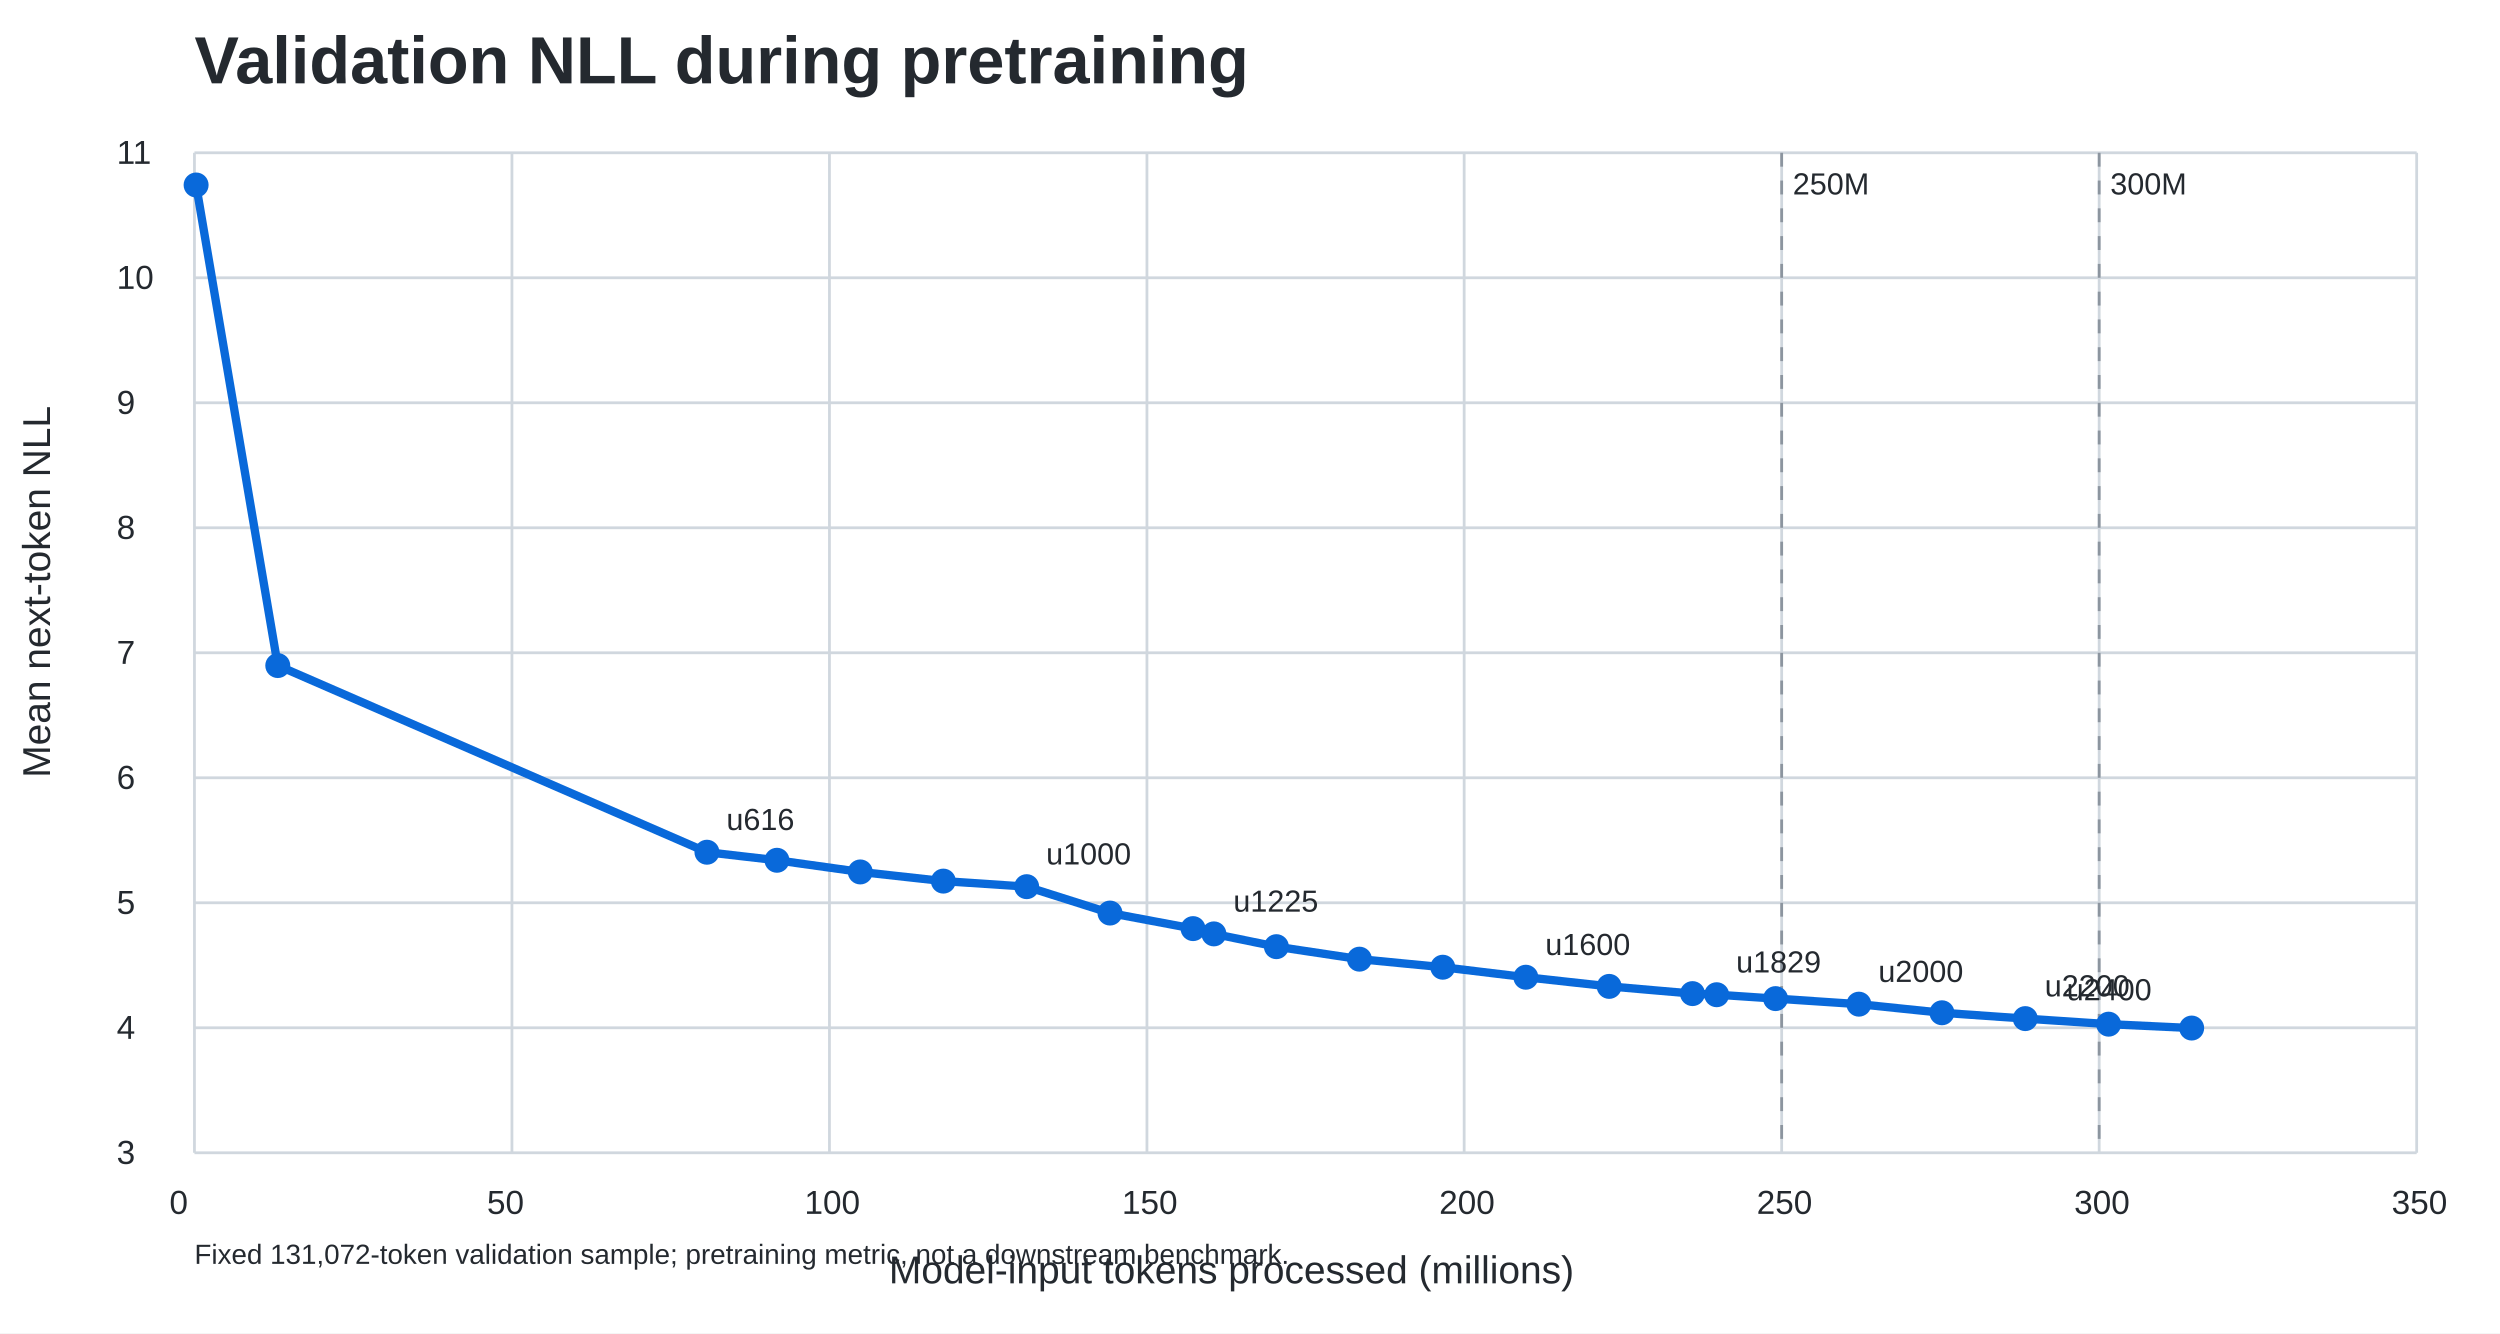
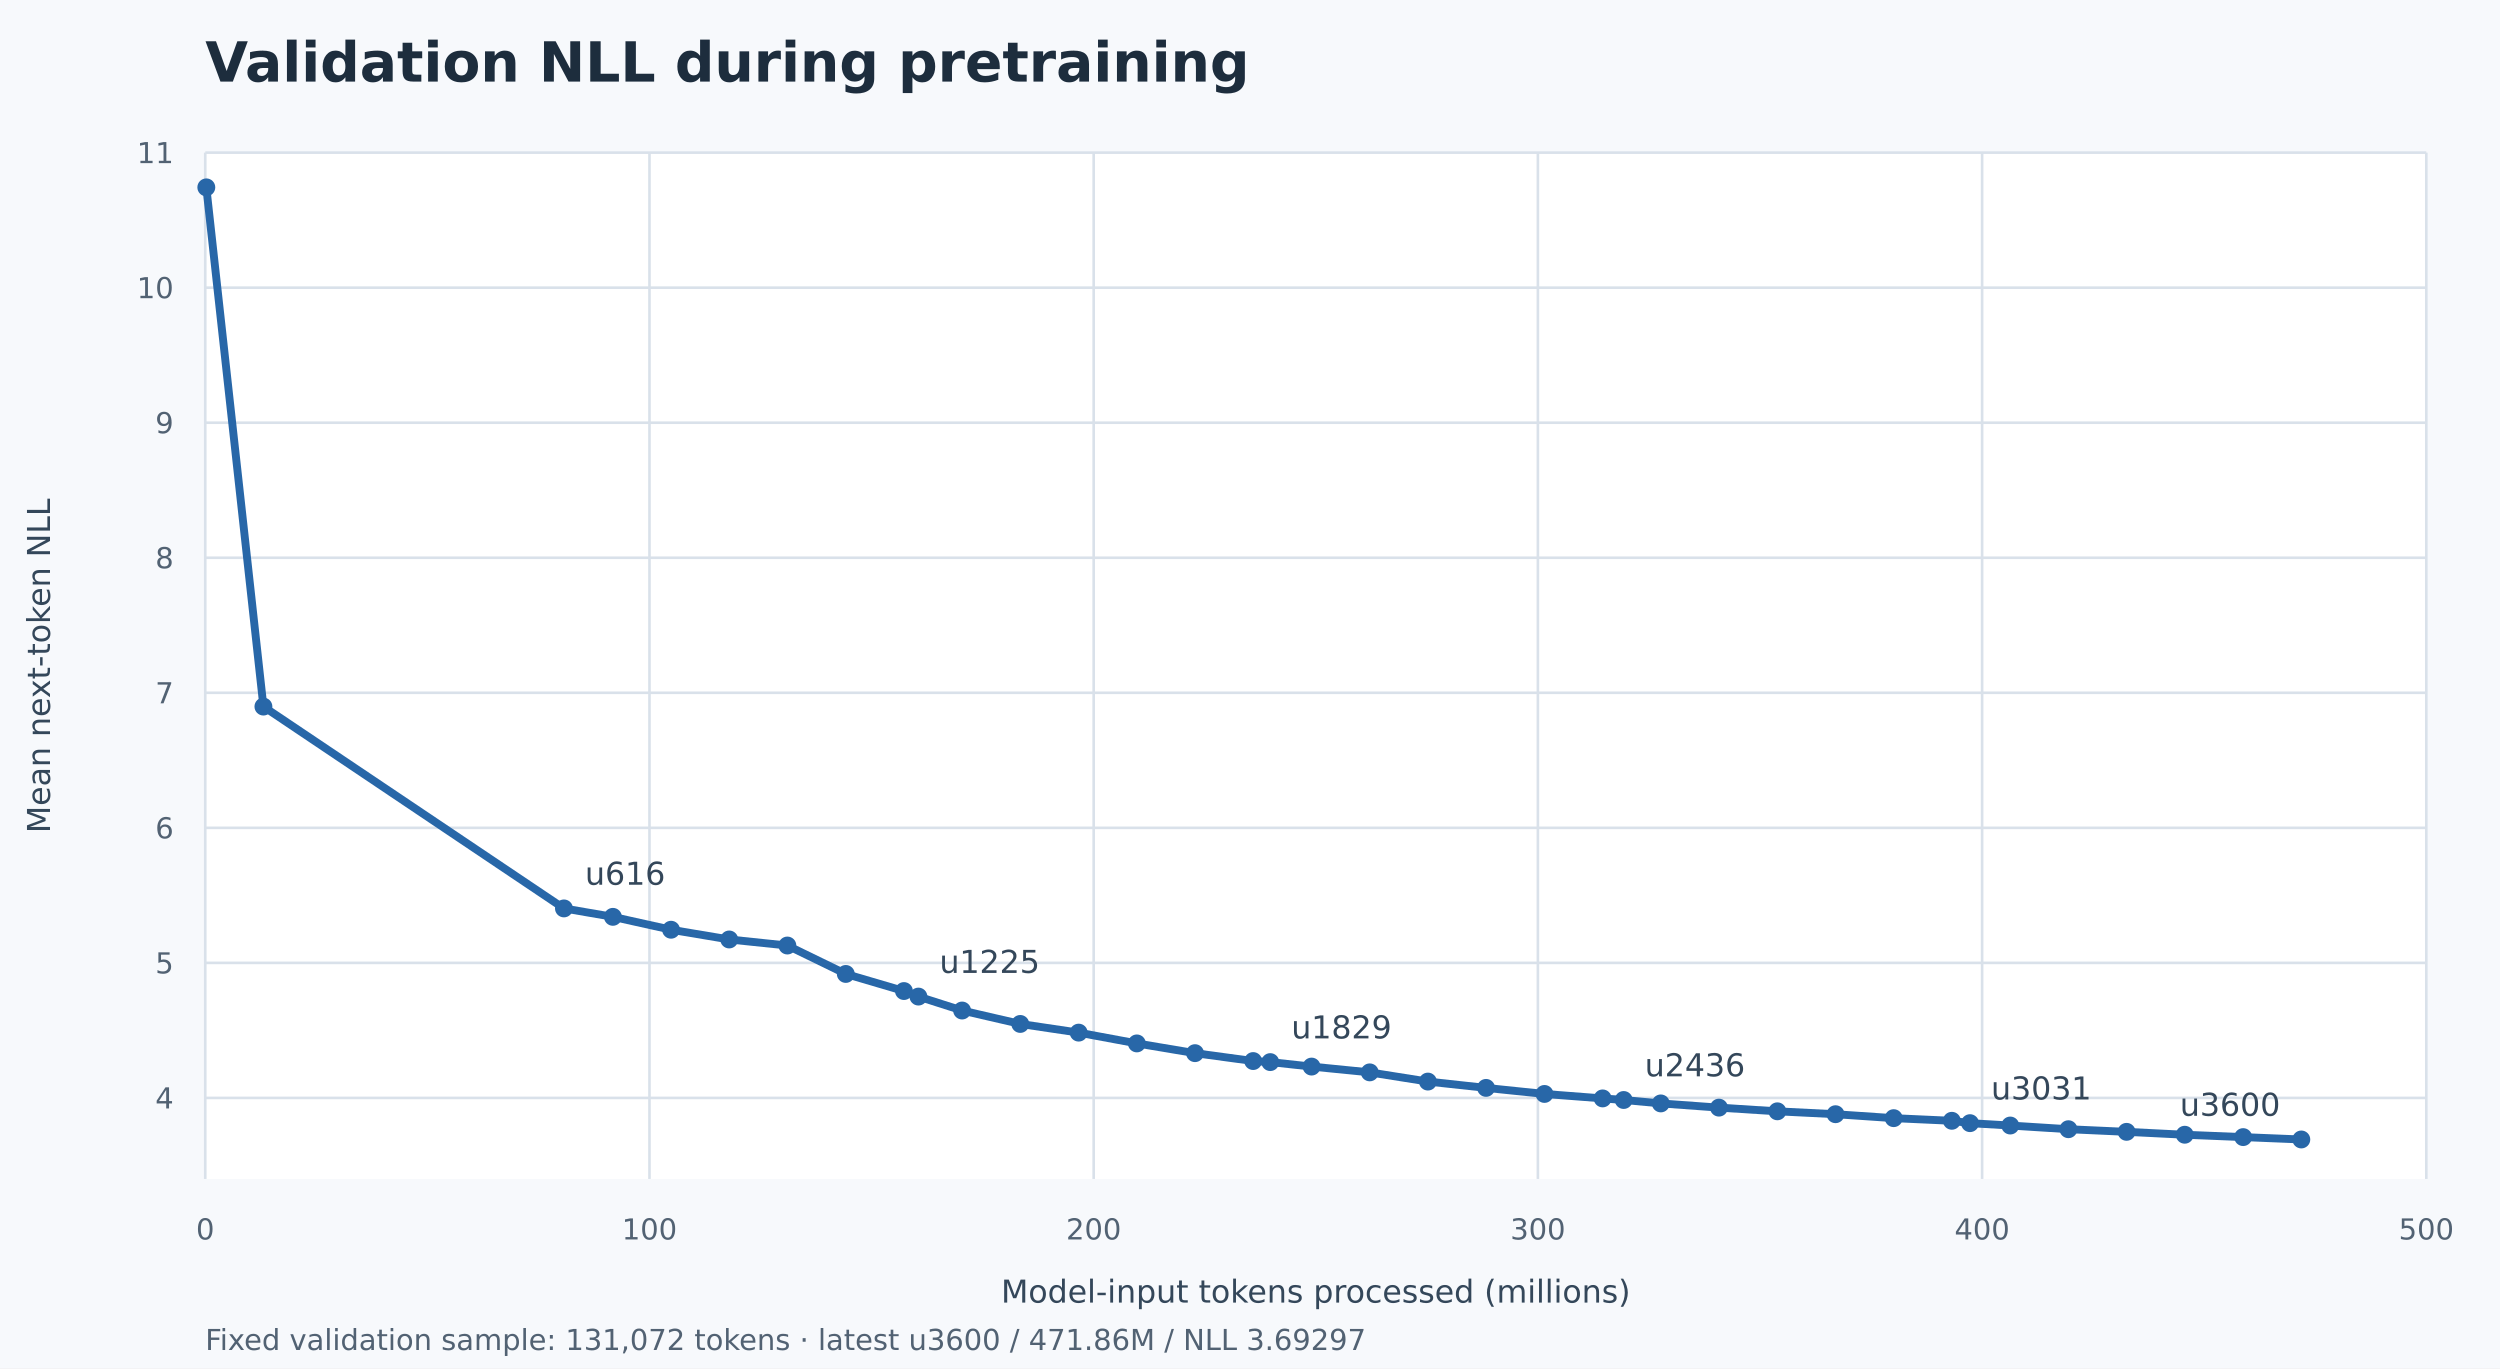
- <svg xmlns="http://www.w3.org/2000/svg" width="900" height="480" viewBox="0 0 900 480">
-   <style>text{font-family:Arial,sans-serif;fill:#24292f}.grid{stroke:#d0d7de;stroke-width:1}.curve{fill:none;stroke:#0969da;stroke-width:3}.pt{fill:#0969da}.milestone{stroke:#8c959f;stroke-width:1;stroke-dasharray:5 5}</style>
-   <rect width="100%" height="100%" fill="white" />
-   <text x="70" y="30" font-size="24" font-weight="700">Validation NLL during pretraining</text>
-   <line x1="70" y1="415.0" x2="870" y2="415.0" class="grid" />
-   <text x="42" y="419.0" font-size="12">3</text>
-   <line x1="70" y1="370.0" x2="870" y2="370.0" class="grid" />
-   <text x="42" y="374.0" font-size="12">4</text>
-   <line x1="70" y1="325.0" x2="870" y2="325.0" class="grid" />
-   <text x="42" y="329.0" font-size="12">5</text>
-   <line x1="70" y1="280.0" x2="870" y2="280.0" class="grid" />
-   <text x="42" y="284.0" font-size="12">6</text>
-   <line x1="70" y1="235.0" x2="870" y2="235.0" class="grid" />
-   <text x="42" y="239.0" font-size="12">7</text>
-   <line x1="70" y1="190.0" x2="870" y2="190.0" class="grid" />
-   <text x="42" y="194.0" font-size="12">8</text>
-   <line x1="70" y1="145.0" x2="870" y2="145.0" class="grid" />
-   <text x="42" y="149.0" font-size="12">9</text>
-   <line x1="70" y1="100.0" x2="870" y2="100.0" class="grid" />
-   <text x="42" y="104.0" font-size="12">10</text>
-   <line x1="70" y1="55.0" x2="870" y2="55.0" class="grid" />
-   <text x="42" y="59.0" font-size="12">11</text>
-   <line x1="70.0" y1="55" x2="70.0" y2="415" class="grid" />
-   <text x="61.0" y="437" font-size="12">0</text>
-   <line x1="184.3" y1="55" x2="184.3" y2="415" class="grid" />
-   <text x="175.3" y="437" font-size="12">50</text>
-   <line x1="298.6" y1="55" x2="298.6" y2="415" class="grid" />
-   <text x="289.6" y="437" font-size="12">100</text>
-   <line x1="412.9" y1="55" x2="412.9" y2="415" class="grid" />
-   <text x="403.9" y="437" font-size="12">150</text>
-   <line x1="527.1" y1="55" x2="527.1" y2="415" class="grid" />
-   <text x="518.1" y="437" font-size="12">200</text>
-   <line x1="641.4" y1="55" x2="641.4" y2="415" class="grid" />
-   <text x="632.4" y="437" font-size="12">250</text>
-   <line x1="755.7" y1="55" x2="755.7" y2="415" class="grid" />
-   <text x="746.7" y="437" font-size="12">300</text>
-   <line x1="870.0" y1="55" x2="870.0" y2="415" class="grid" />
-   <text x="861.0" y="437" font-size="12">350</text>
-   <line x1="641.4" y1="55" x2="641.4" y2="415" class="milestone" />
-   <text x="645.4" y="70" font-size="11">250M</text>
-   <line x1="755.7" y1="55" x2="755.7" y2="415" class="milestone" />
-   <text x="759.7" y="70" font-size="11">300M</text>
-   <polyline class="curve" points="70.6,66.6 100.0,239.6 254.5,306.8 279.7,309.7 309.7,313.9 339.6,317.2 369.6,319.2 399.6,328.7 429.5,334.3 437.0,336.2 459.5,340.8 489.4,345.3 519.4,348.2 549.3,351.8 579.3,355.1 609.3,357.7 618.0,358.1 639.2,359.5 669.2,361.5 699.1,364.6 729.1,366.7 759.1,368.7 789.0,370.1" />
-   <circle class="pt" cx="70.6" cy="66.6" r="4.5" />
-   <circle class="pt" cx="100.0" cy="239.6" r="4.5" />
-   <circle class="pt" cx="254.5" cy="306.8" r="4.5" />
-   <text x="261.5" y="298.8" font-size="11">u616</text>
-   <circle class="pt" cx="279.7" cy="309.7" r="4.5" />
-   <circle class="pt" cx="309.7" cy="313.9" r="4.5" />
-   <circle class="pt" cx="339.6" cy="317.2" r="4.5" />
-   <circle class="pt" cx="369.6" cy="319.2" r="4.5" />
-   <text x="376.6" y="311.2" font-size="11">u1000</text>
-   <circle class="pt" cx="399.6" cy="328.7" r="4.5" />
-   <circle class="pt" cx="429.5" cy="334.3" r="4.5" />
-   <circle class="pt" cx="437.0" cy="336.2" r="4.5" />
-   <text x="444.0" y="328.2" font-size="11">u1225</text>
-   <circle class="pt" cx="459.5" cy="340.8" r="4.5" />
-   <circle class="pt" cx="489.4" cy="345.3" r="4.5" />
-   <circle class="pt" cx="519.4" cy="348.2" r="4.5" />
-   <circle class="pt" cx="549.3" cy="351.8" r="4.5" />
-   <text x="556.3" y="343.8" font-size="11">u1600</text>
-   <circle class="pt" cx="579.3" cy="355.1" r="4.5" />
-   <circle class="pt" cx="609.3" cy="357.7" r="4.5" />
-   <circle class="pt" cx="618.0" cy="358.1" r="4.5" />
-   <text x="625.0" y="350.1" font-size="11">u1829</text>
-   <circle class="pt" cx="639.2" cy="359.5" r="4.5" />
-   <circle class="pt" cx="669.2" cy="361.5" r="4.5" />
-   <text x="676.2" y="353.5" font-size="11">u2000</text>
-   <circle class="pt" cx="699.1" cy="364.6" r="4.5" />
-   <circle class="pt" cx="729.1" cy="366.7" r="4.5" />
-   <text x="736.1" y="358.7" font-size="11">u2200</text>
-   <circle class="pt" cx="759.1" cy="368.7" r="4.5" />
-   <circle class="pt" cx="789.0" cy="370.1" r="4.5" />
-   <text x="744.0" y="360.1" font-size="11">u2400</text>
-   <text x="320" y="462" font-size="14">Model-input tokens processed (millions)</text>
-   <text transform="translate(18,280) rotate(-90)" font-size="14">Mean next-token NLL</text>
-   <text x="70" y="455" font-size="10">Fixed 131,072-token validation sample; pretraining metric, not a downstream benchmark.</text>
+ <svg xmlns="http://www.w3.org/2000/svg" width="950" height="520" viewBox="0 0 950 520">
+   <rect width="950" height="520" fill="#f7f9fc" />
+   <rect x="78" y="58" width="844" height="390" fill="#fff" />
+   <style>text{font-family:DejaVu Sans,Arial,sans-serif;fill:#34475a}.small{font-size:12px}.tick{font-size:11px;fill:#526273}.title{font-size:21px;font-weight:700;fill:#1d2d3d}</style>
+   <text x="78" y="31" class="title">Validation NLL during pretraining</text>
+   <line x1="78" y1="58" x2="78" y2="448" stroke="#d9e1ea" stroke-width="1" />
+   <text x="78" y="471" text-anchor="middle" class="tick">0</text>
+   <line x1="246.8" y1="58" x2="246.8" y2="448" stroke="#d9e1ea" stroke-width="1" />
+   <text x="246.8" y="471" text-anchor="middle" class="tick">100</text>
+   <line x1="415.6" y1="58" x2="415.6" y2="448" stroke="#d9e1ea" stroke-width="1" />
+   <text x="415.6" y="471" text-anchor="middle" class="tick">200</text>
+   <line x1="584.4" y1="58" x2="584.4" y2="448" stroke="#d9e1ea" stroke-width="1" />
+   <text x="584.4" y="471" text-anchor="middle" class="tick">300</text>
+   <line x1="753.2" y1="58" x2="753.2" y2="448" stroke="#d9e1ea" stroke-width="1" />
+   <text x="753.2" y="471" text-anchor="middle" class="tick">400</text>
+   <line x1="922" y1="58" x2="922" y2="448" stroke="#d9e1ea" stroke-width="1" />
+   <text x="922" y="471" text-anchor="middle" class="tick">500</text>
+   <line x1="78" y1="417.211" x2="922" y2="417.211" stroke="#d9e1ea" stroke-width="1" />
+   <text x="66" y="421.211" text-anchor="end" class="tick">4</text>
+   <line x1="78" y1="365.895" x2="922" y2="365.895" stroke="#d9e1ea" stroke-width="1" />
+   <text x="66" y="369.895" text-anchor="end" class="tick">5</text>
+   <line x1="78" y1="314.579" x2="922" y2="314.579" stroke="#d9e1ea" stroke-width="1" />
+   <text x="66" y="318.579" text-anchor="end" class="tick">6</text>
+   <line x1="78" y1="263.263" x2="922" y2="263.263" stroke="#d9e1ea" stroke-width="1" />
+   <text x="66" y="267.263" text-anchor="end" class="tick">7</text>
+   <line x1="78" y1="211.947" x2="922" y2="211.947" stroke="#d9e1ea" stroke-width="1" />
+   <text x="66" y="215.947" text-anchor="end" class="tick">8</text>
+   <line x1="78" y1="160.632" x2="922" y2="160.632" stroke="#d9e1ea" stroke-width="1" />
+   <text x="66" y="164.632" text-anchor="end" class="tick">9</text>
+   <line x1="78" y1="109.316" x2="922" y2="109.316" stroke="#d9e1ea" stroke-width="1" />
+   <text x="66" y="113.316" text-anchor="end" class="tick">10</text>
+   <line x1="78" y1="58" x2="922" y2="58" stroke="#d9e1ea" stroke-width="1" />
+   <text x="66" y="62" text-anchor="end" class="tick">11</text>
+   <polyline points="78.4,71.2 100.1,268.5 214.3,345.2 232.9,348.4 255.0,353.3 277.1,357.0 299.2,359.3 321.4,370.1 343.5,376.6 349.0,378.7 365.6,384.0 387.7,389.1 409.9,392.4 432.0,396.5 454.1,400.2 476.2,403.2 482.7,403.6 498.4,405.3 520.5,407.5 542.6,411.0 564.7,413.4 586.9,415.7 609.0,417.4 617.0,418.0 631.1,419.3 653.2,420.9 675.4,422.3 697.5,423.4 719.6,424.9 741.7,425.9 748.6,426.8 763.9,427.7 786.0,429.1 808.1,430.1 830.2,431.2 852.4,432.1 874.5,433.0" fill="none" stroke="#2867a8" stroke-width="3" stroke-linejoin="round" stroke-linecap="round" />
+   <circle cx="78.4" cy="71.2" r="3.4" fill="#2867a8" />
+   <circle cx="100.1" cy="268.5" r="3.4" fill="#2867a8" />
+   <circle cx="214.3" cy="345.2" r="3.4" fill="#2867a8" />
+   <text x="222.3" y="336.2" text-anchor="start" class="small">u616</text>
+   <circle cx="232.9" cy="348.4" r="3.4" fill="#2867a8" />
+   <circle cx="255.0" cy="353.3" r="3.4" fill="#2867a8" />
+   <circle cx="277.1" cy="357.0" r="3.4" fill="#2867a8" />
+   <circle cx="299.2" cy="359.3" r="3.4" fill="#2867a8" />
+   <circle cx="321.4" cy="370.1" r="3.4" fill="#2867a8" />
+   <circle cx="343.5" cy="376.6" r="3.4" fill="#2867a8" />
+   <circle cx="349.0" cy="378.7" r="3.4" fill="#2867a8" />
+   <text x="357.0" y="369.7" text-anchor="start" class="small">u1225</text>
+   <circle cx="365.6" cy="384.0" r="3.4" fill="#2867a8" />
+   <circle cx="387.7" cy="389.1" r="3.4" fill="#2867a8" />
+   <circle cx="409.9" cy="392.4" r="3.4" fill="#2867a8" />
+   <circle cx="432.0" cy="396.5" r="3.4" fill="#2867a8" />
+   <circle cx="454.1" cy="400.2" r="3.4" fill="#2867a8" />
+   <circle cx="476.2" cy="403.2" r="3.4" fill="#2867a8" />
+   <circle cx="482.7" cy="403.6" r="3.4" fill="#2867a8" />
+   <text x="490.7" y="394.6" text-anchor="start" class="small">u1829</text>
+   <circle cx="498.4" cy="405.3" r="3.4" fill="#2867a8" />
+   <circle cx="520.5" cy="407.5" r="3.4" fill="#2867a8" />
+   <circle cx="542.6" cy="411.0" r="3.4" fill="#2867a8" />
+   <circle cx="564.7" cy="413.4" r="3.4" fill="#2867a8" />
+   <circle cx="586.9" cy="415.7" r="3.4" fill="#2867a8" />
+   <circle cx="609.0" cy="417.4" r="3.4" fill="#2867a8" />
+   <circle cx="617.0" cy="418.0" r="3.4" fill="#2867a8" />
+   <text x="625.0" y="409.0" text-anchor="start" class="small">u2436</text>
+   <circle cx="631.1" cy="419.3" r="3.4" fill="#2867a8" />
+   <circle cx="653.2" cy="420.9" r="3.4" fill="#2867a8" />
+   <circle cx="675.4" cy="422.3" r="3.4" fill="#2867a8" />
+   <circle cx="697.5" cy="423.4" r="3.4" fill="#2867a8" />
+   <circle cx="719.6" cy="424.9" r="3.4" fill="#2867a8" />
+   <circle cx="741.7" cy="425.9" r="3.4" fill="#2867a8" />
+   <circle cx="748.6" cy="426.8" r="3.4" fill="#2867a8" />
+   <text x="756.6" y="417.8" text-anchor="start" class="small">u3031</text>
+   <circle cx="763.9" cy="427.7" r="3.4" fill="#2867a8" />
+   <circle cx="786.0" cy="429.1" r="3.4" fill="#2867a8" />
+   <circle cx="808.1" cy="430.1" r="3.4" fill="#2867a8" />
+   <circle cx="830.2" cy="431.2" r="3.4" fill="#2867a8" />
+   <circle cx="852.4" cy="432.1" r="3.4" fill="#2867a8" />
+   <circle cx="874.5" cy="433.0" r="3.4" fill="#2867a8" />
+   <text x="866.5" y="424.0" text-anchor="end" class="small">u3600</text>
+   <text x="500" y="495" text-anchor="middle" class="small">Model-input tokens processed (millions)</text>
+   <text transform="translate(19 253) rotate(-90)" text-anchor="middle" class="small">Mean next-token NLL</text>
+   <text x="78" y="513" class="tick">Fixed validation sample: 131,072 tokens · latest u3600 / 471.86M / NLL 3.69297</text>
</svg>
